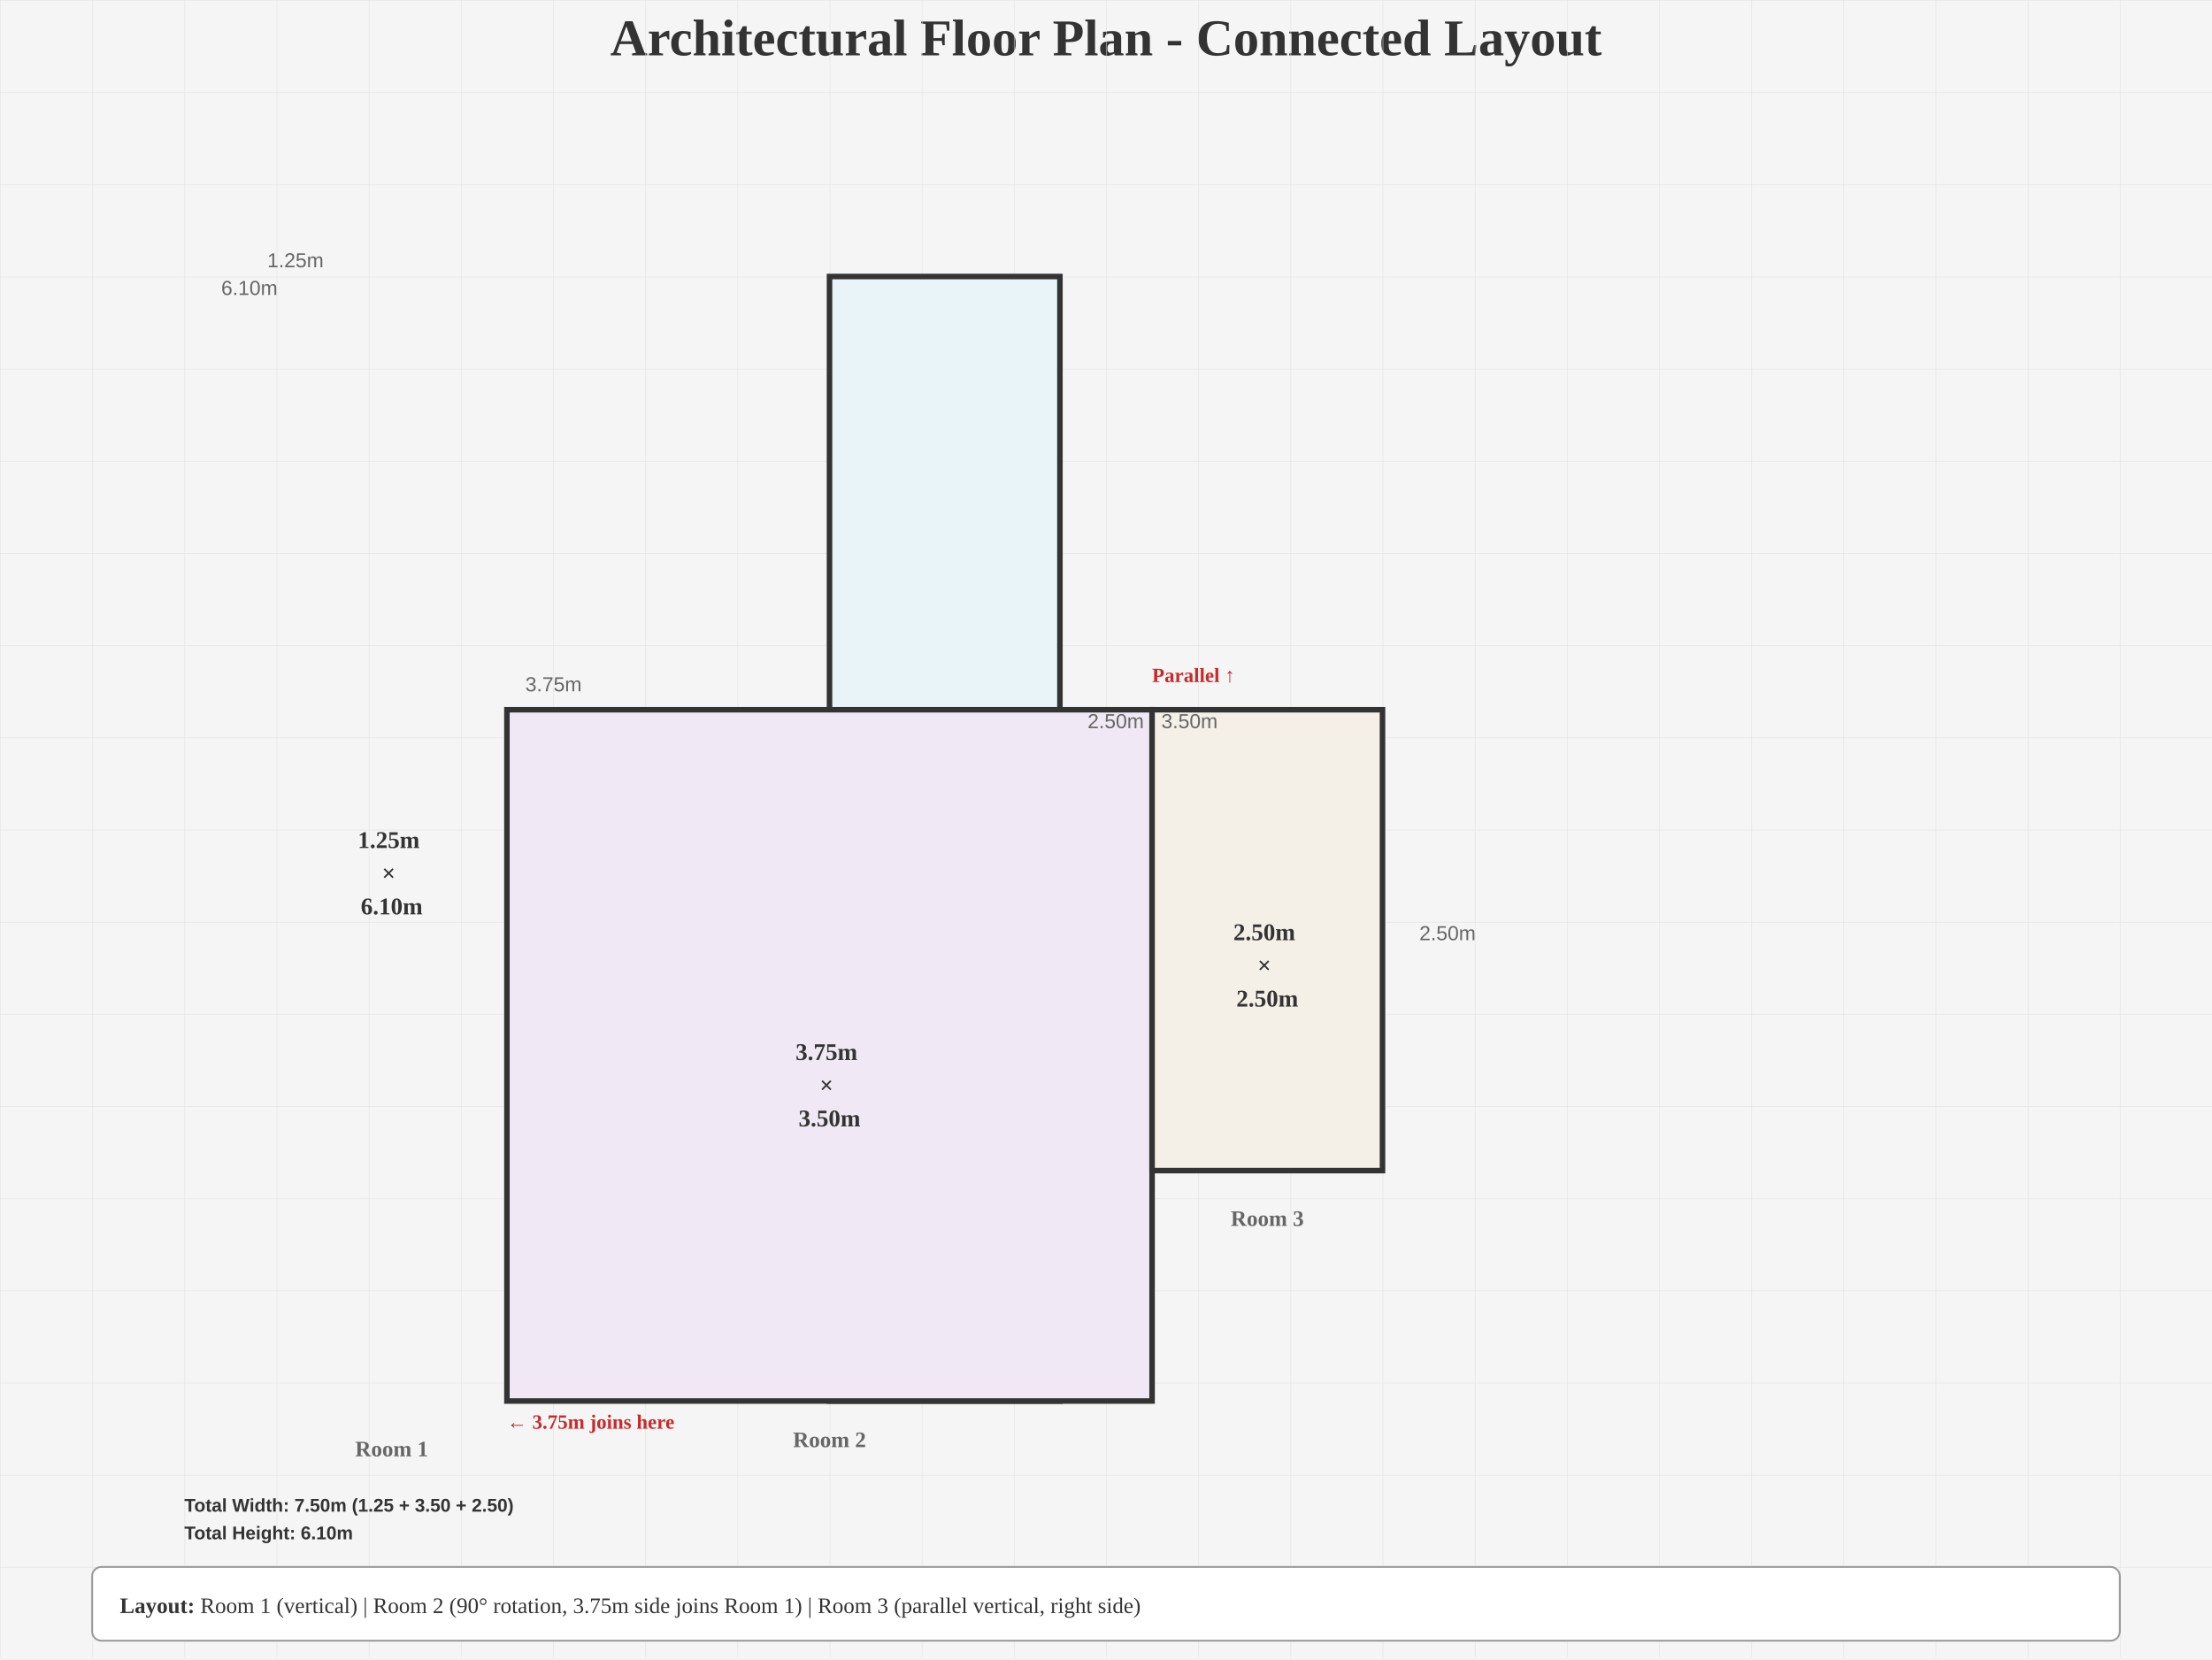
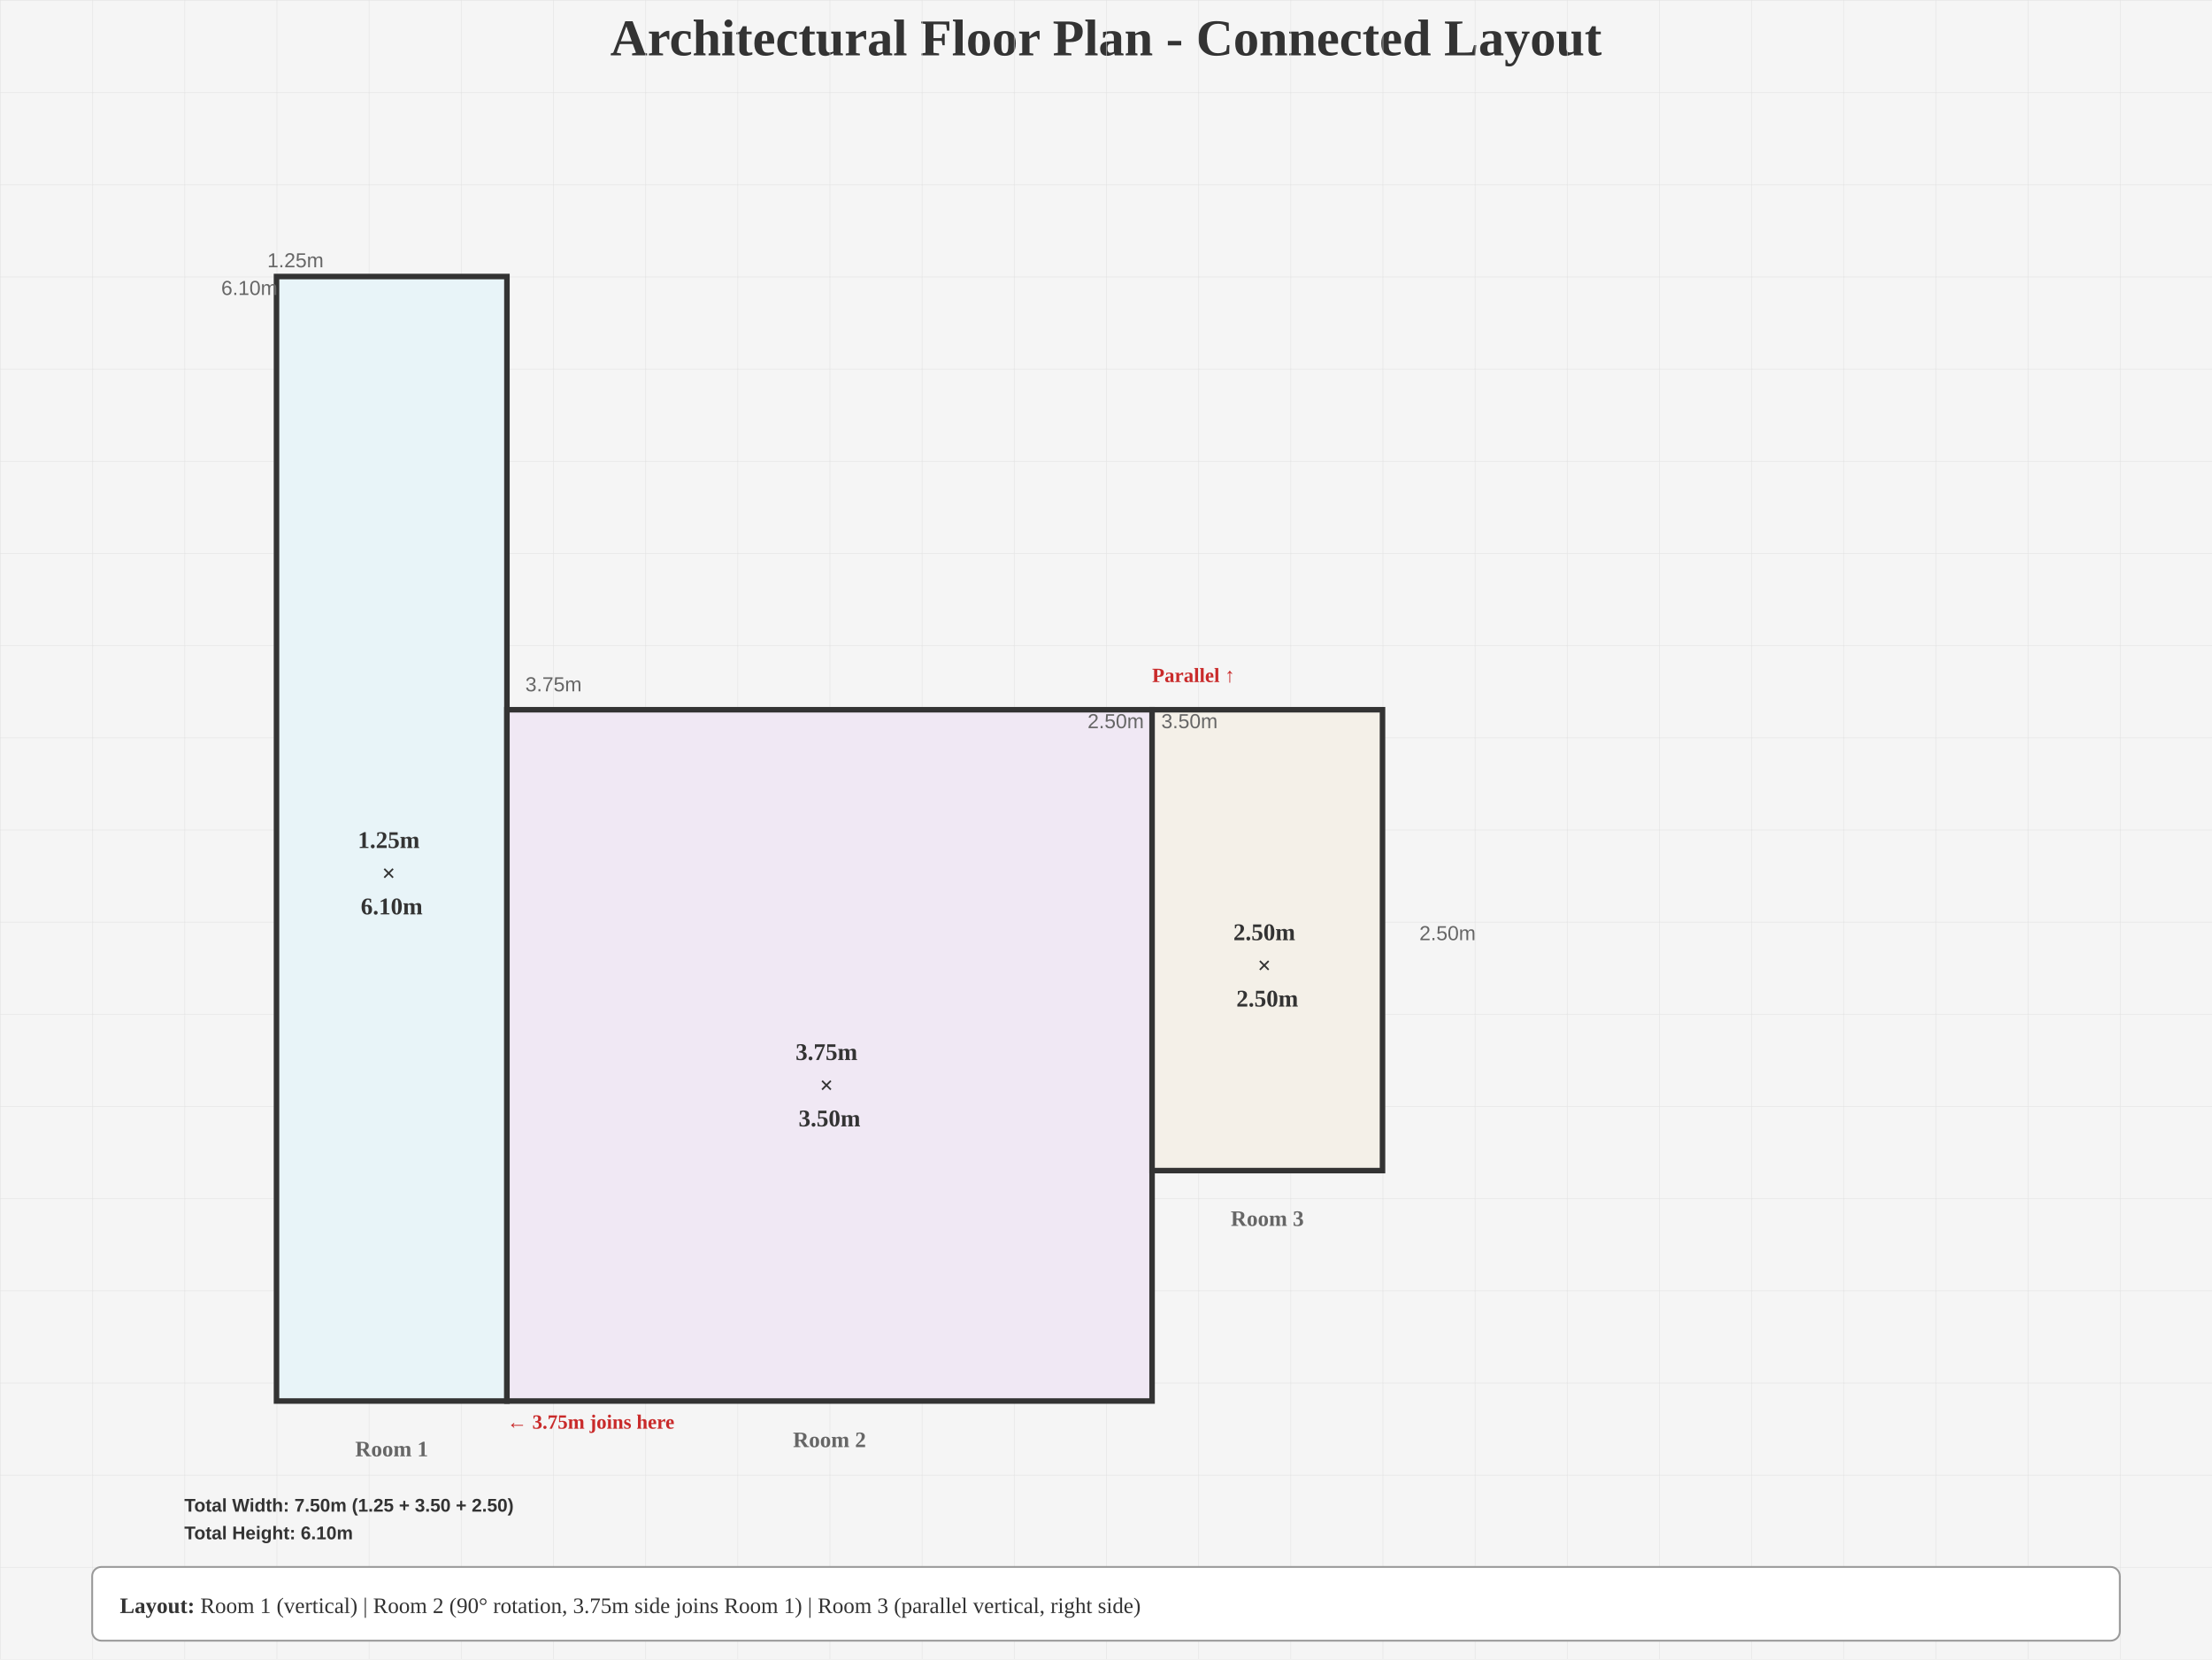
<svg xmlns="http://www.w3.org/2000/svg" viewBox="0 0 1200 900">
  <rect width="1200" height="900" fill="#f5f5f5" />
  <text x="600" y="30" font-size="28" font-weight="bold" text-anchor="middle" fill="#333">
    Architectural Floor Plan - Connected Layout
  </text>
  <defs>
    <pattern id="grid" width="50" height="50" patternUnits="userSpaceOnUse">
      <path d="M 50 0 L 0 0 0 50" fill="none" stroke="#e0e0e0" stroke-width="0.5" />
    </pattern>
  </defs>
  <rect width="1200" height="900" fill="url(#grid)" />
  <g id="room1">
-     <rect x="450" y="150" width="125" height="610" fill="#e8f4f8" stroke="#333" stroke-width="3" />
+     <rect x="150" y="150" width="125" height="610" fill="#e8f4f8" stroke="#333" stroke-width="3" />
    <text x="212.5" y="460" font-size="13" font-weight="bold" text-anchor="middle" fill="#333">
      <tspan x="212.5" dy="0">1.25m</tspan>
      <tspan x="212.5" dy="18">×</tspan>
      <tspan x="212.5" dy="18">6.10m</tspan>
    </text>
    <text x="212.5" y="790" font-size="12" text-anchor="middle" fill="#666" font-weight="bold">Room 1</text>
  </g>
  <g id="room2">
    <rect x="275" y="385" width="350" height="375" fill="#f0e8f4" stroke="#333" stroke-width="3" />
    <text x="450" y="575" font-size="13" font-weight="bold" text-anchor="middle" fill="#333">
      <tspan x="450" dy="0">3.75m</tspan>
      <tspan x="450" dy="18">×</tspan>
      <tspan x="450" dy="18">3.50m</tspan>
    </text>
    <text x="450" y="785" font-size="12" text-anchor="middle" fill="#666" font-weight="bold">Room 2</text>
  </g>
  <g id="room3">
    <rect x="625" y="385" width="125" height="250" fill="#f4f0e8" stroke="#333" stroke-width="3" />
    <text x="687.5" y="510" font-size="13" font-weight="bold" text-anchor="middle" fill="#333">
      <tspan x="687.5" dy="0">2.50m</tspan>
      <tspan x="687.5" dy="18">×</tspan>
      <tspan x="687.5" dy="18">2.50m</tspan>
    </text>
    <text x="687.5" y="665" font-size="12" text-anchor="middle" fill="#666" font-weight="bold">Room 3</text>
  </g>
  <g stroke="#ff6b6b" stroke-width="2" stroke-dasharray="3,3" opacity="0.6">
    <line x1="275" y1="760" x2="275" y2="760" stroke="none" />
    <line x1="625" y1="385" x2="625" y2="635" stroke="none" />
  </g>
  <g font-size="11" fill="#666" font-family="Arial, sans-serif">
    <text x="120" y="160">6.10m</text>
    <text x="145" y="145">1.25m</text>
    <text x="285" y="375">3.75m</text>
    <text x="630" y="395">3.50m</text>
    <text x="590" y="395">2.50m</text>
    <text x="770" y="510">2.50m</text>
  </g>
  <g font-size="11" fill="#c92a2a" font-weight="bold">
    <text x="275" y="775">← 3.75m joins here</text>
    <text x="625" y="370">Parallel ↑</text>
  </g>
  <g font-size="10" fill="#333" font-family="Arial, sans-serif" font-weight="bold">
    <text x="100" y="820">Total Width: 7.50m (1.25 + 3.50 + 2.50)</text>
    <text x="100" y="835">Total Height: 6.10m</text>
  </g>
  <g id="legend" transform="translate(50, 850)">
    <rect width="1100" height="40" fill="#fff" stroke="#999" stroke-width="1" rx="5" />
    <text x="15" y="25" font-size="12" fill="#333">
      <tspan font-weight="bold">Layout:</tspan> Room 1 (vertical) | Room 2 (90° rotation, 3.75m side joins Room 1) | Room 3 (parallel vertical, right side)
    </text>
  </g>
</svg>
